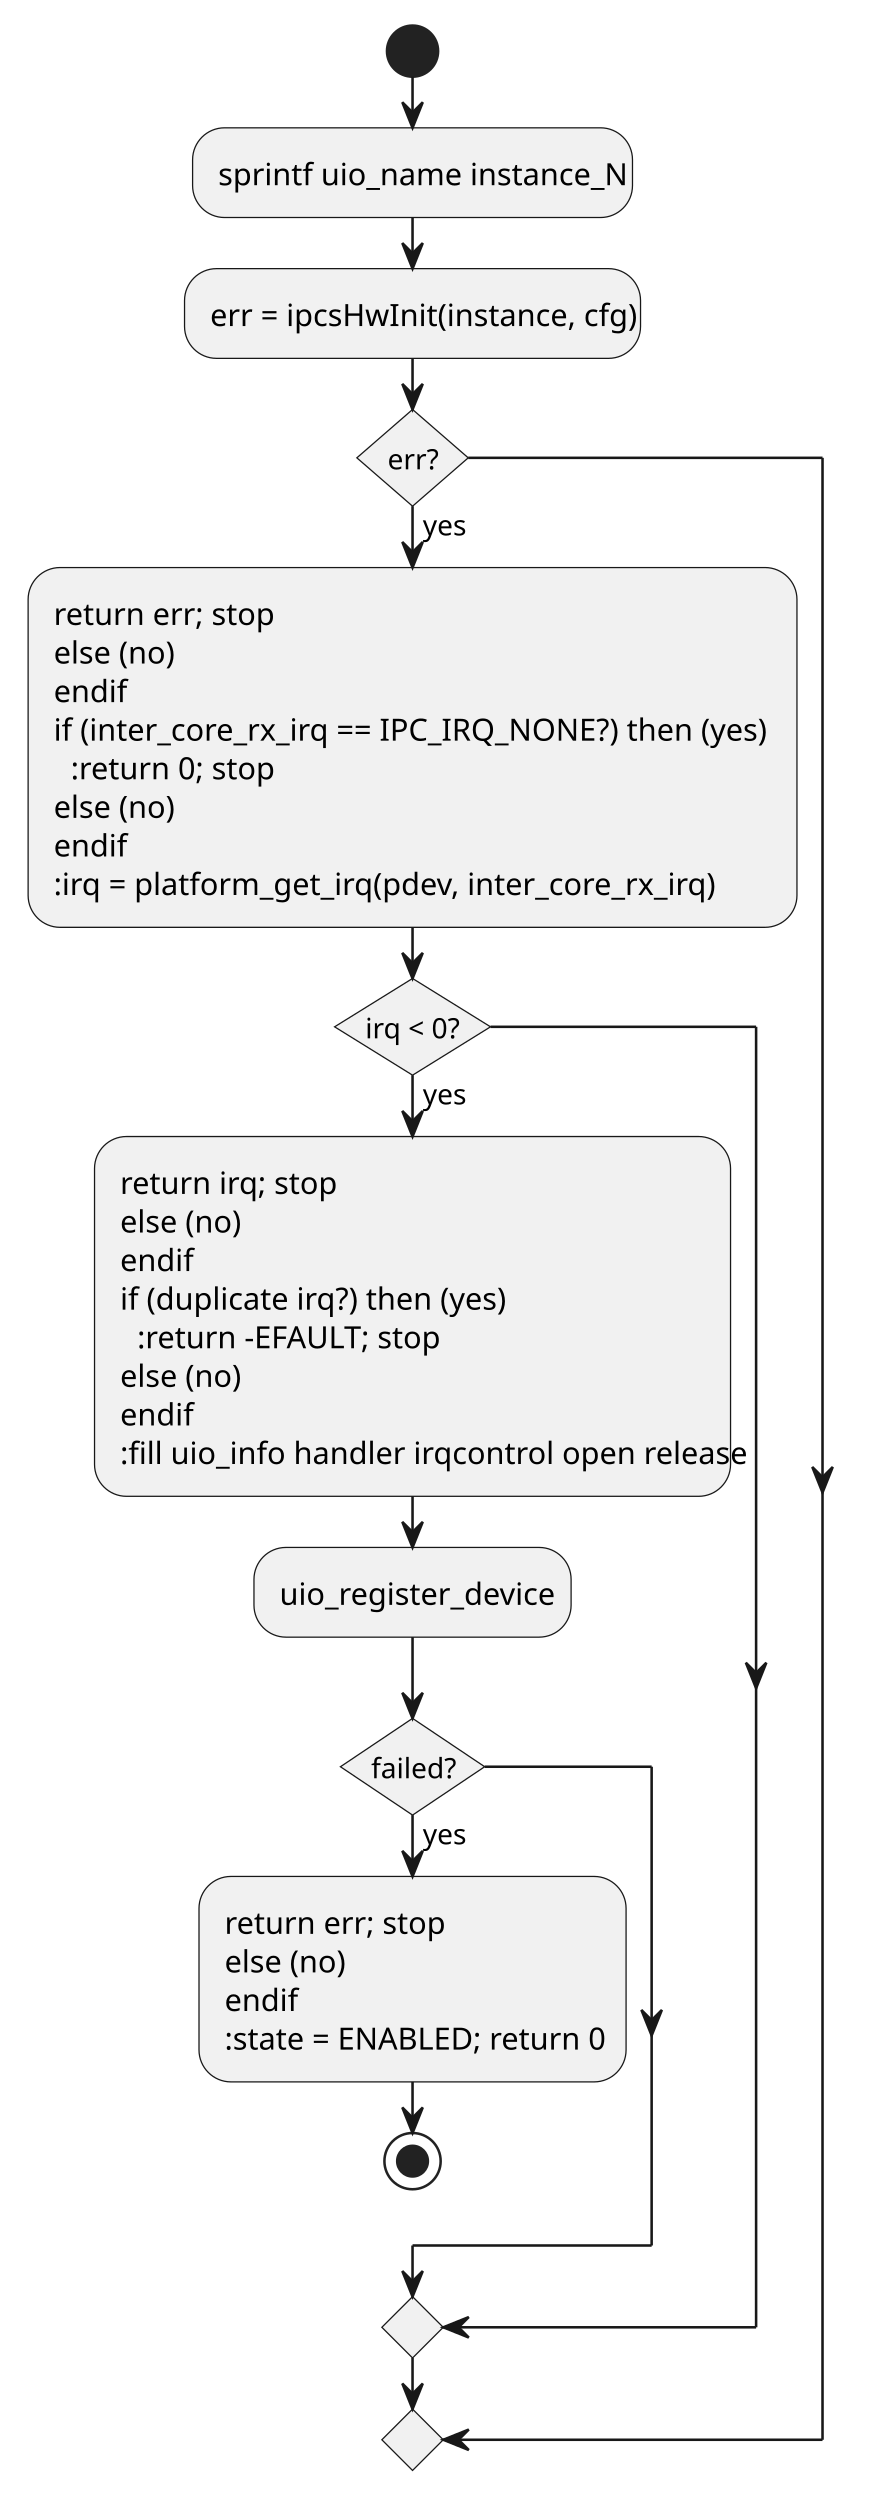
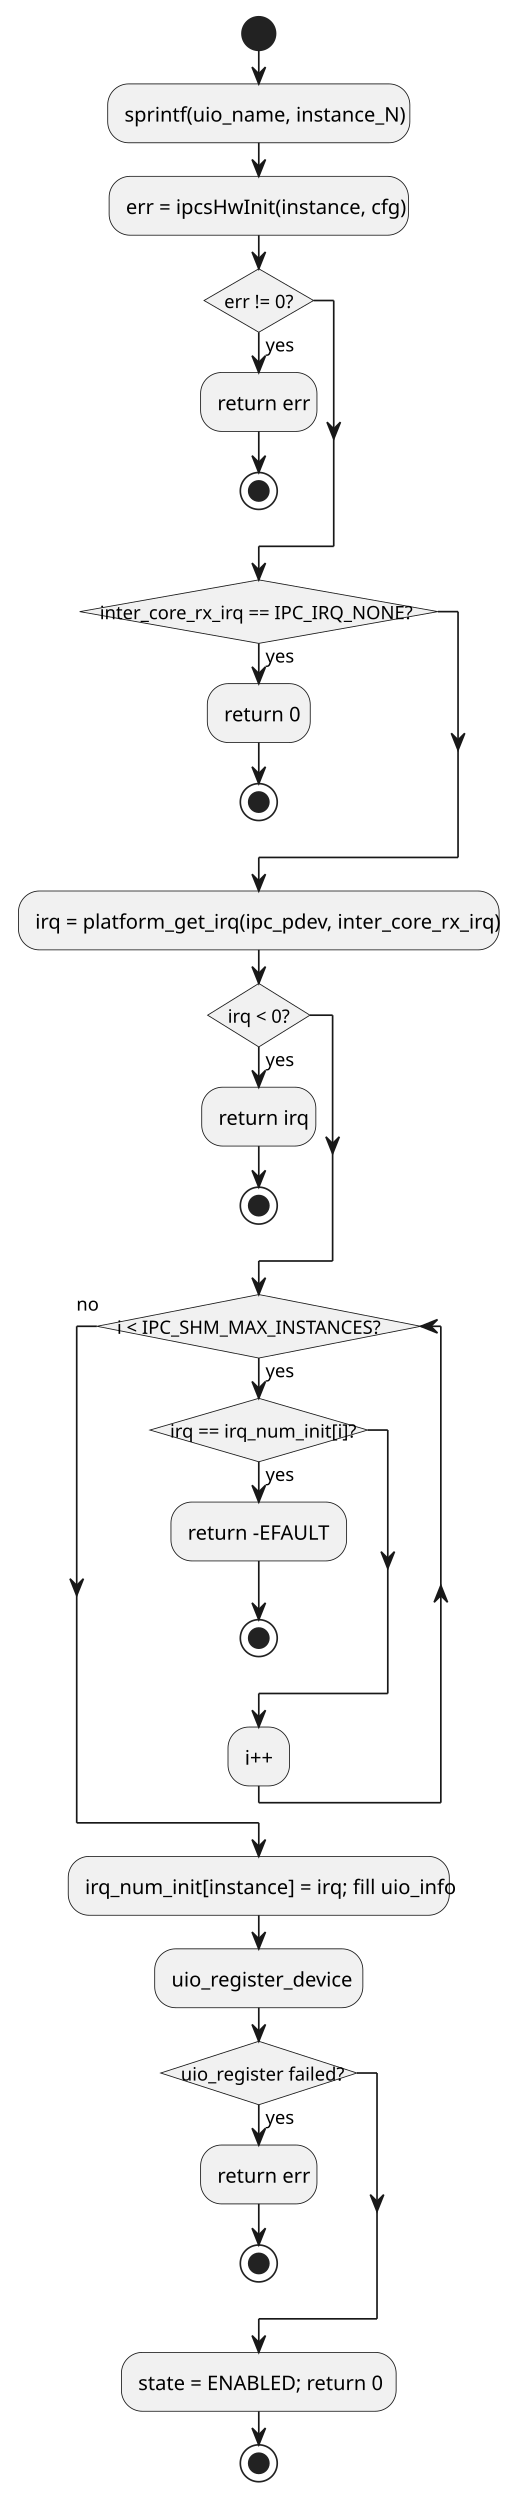
- <svg xmlns="http://www.w3.org/2000/svg" contentStyleType="text/css" data-diagram-type="ACTIVITY" height="978px" preserveAspectRatio="none" style="width:347px;height:978px;background:#FFFFFF;" version="1.1" viewBox="0 0 347 978" width="347px" zoomAndPan="magnify">
+ <svg xmlns="http://www.w3.org/2000/svg" contentStyleType="text/css" data-diagram-type="ACTIVITY" height="1490px" preserveAspectRatio="none" style="width:308px;height:1490px;background:#FFFFFF;" version="1.1" viewBox="0 0 308 1490" width="308px" zoomAndPan="magnify">
  <defs />
  <g>
-     <ellipse cx="161.385" cy="20" fill="#222222" rx="10" ry="10" style="stroke:#222222;stroke-width:1;" />
-     <rect fill="#F1F1F1" height="35.094" rx="12.5" ry="12.5" style="stroke:#181818;stroke-width:0.5;" width="172.086" x="75.342" y="50" />
-     <text fill="#000000" font-family="sans-serif" font-size="12" lengthAdjust="spacing" textLength="152.086" x="85.342" y="72.457">sprintf uio_name instance_N</text>
-     <rect fill="#F1F1F1" height="35.094" rx="12.5" ry="12.5" style="stroke:#181818;stroke-width:0.5;" width="178.385" x="72.192" y="105.094" />
-     <text fill="#000000" font-family="sans-serif" font-size="12" lengthAdjust="spacing" textLength="158.385" x="82.192" y="127.551">err = ipcsHwInit(instance, cfg)</text>
-     <rect fill="#F1F1F1" height="140.75" rx="12.5" ry="12.5" style="stroke:#181818;stroke-width:0.5;" width="300.769" x="11" y="222.023" />
-     <text fill="#000000" font-family="sans-serif" font-size="12" lengthAdjust="spacing" textLength="78.697" x="21" y="244.481">return err; stop</text>
-     <text fill="#000000" font-family="sans-serif" font-size="12" lengthAdjust="spacing" textLength="46.688" x="21" y="259.574">else (no)</text>
-     <text fill="#000000" font-family="sans-serif" font-size="12" lengthAdjust="spacing" textLength="26.021" x="21" y="274.668">endif</text>
-     <text fill="#000000" font-family="sans-serif" font-size="12" lengthAdjust="spacing" textLength="280.769" x="21" y="289.762">if (inter_core_rx_irq == IPC_IRQ_NONE?) then (yes)</text>
-     <text fill="#000000" font-family="sans-serif" font-size="12" lengthAdjust="spacing" textLength="74.039" x="27.668" y="304.856">:return 0; stop</text>
-     <text fill="#000000" font-family="sans-serif" font-size="12" lengthAdjust="spacing" textLength="46.688" x="21" y="319.949">else (no)</text>
-     <text fill="#000000" font-family="sans-serif" font-size="12" lengthAdjust="spacing" textLength="26.021" x="21" y="335.043">endif</text>
-     <text fill="#000000" font-family="sans-serif" font-size="12" lengthAdjust="spacing" textLength="247.781" x="21" y="350.137">:irq = platform_get_irq(pdev, inter_core_rx_irq)</text>
-     <rect fill="#F1F1F1" height="140.75" rx="12.5" ry="12.5" style="stroke:#181818;stroke-width:0.5;" width="248.809" x="36.98" y="444.609" />
-     <text fill="#000000" font-family="sans-serif" font-size="12" lengthAdjust="spacing" textLength="77.367" x="46.98" y="467.066">return irq; stop</text>
-     <text fill="#000000" font-family="sans-serif" font-size="12" lengthAdjust="spacing" textLength="46.688" x="46.98" y="482.16">else (no)</text>
-     <text fill="#000000" font-family="sans-serif" font-size="12" lengthAdjust="spacing" textLength="26.021" x="46.98" y="497.254">endif</text>
-     <text fill="#000000" font-family="sans-serif" font-size="12" lengthAdjust="spacing" textLength="145.394" x="46.98" y="512.348">if (duplicate irq?) then (yes)</text>
-     <text fill="#000000" font-family="sans-serif" font-size="12" lengthAdjust="spacing" textLength="117.369" x="53.648" y="527.441">:return -EFAULT; stop</text>
-     <text fill="#000000" font-family="sans-serif" font-size="12" lengthAdjust="spacing" textLength="46.688" x="46.98" y="542.535">else (no)</text>
-     <text fill="#000000" font-family="sans-serif" font-size="12" lengthAdjust="spacing" textLength="26.021" x="46.98" y="557.629">endif</text>
-     <text fill="#000000" font-family="sans-serif" font-size="12" lengthAdjust="spacing" textLength="228.809" x="46.98" y="572.723">:fill uio_info handler irqcontrol open release</text>
-     <rect fill="#F1F1F1" height="35.094" rx="12.5" ry="12.5" style="stroke:#181818;stroke-width:0.5;" width="124.062" x="99.353" y="605.359" />
-     <text fill="#000000" font-family="sans-serif" font-size="12" lengthAdjust="spacing" textLength="104.062" x="109.353" y="627.816">uio_register_device</text>
-     <rect fill="#F1F1F1" height="80.375" rx="12.5" ry="12.5" style="stroke:#181818;stroke-width:0.5;" width="167.07" x="77.85" y="734.064" />
-     <text fill="#000000" font-family="sans-serif" font-size="12" lengthAdjust="spacing" textLength="78.697" x="87.85" y="756.521">return err; stop</text>
-     <text fill="#000000" font-family="sans-serif" font-size="12" lengthAdjust="spacing" textLength="46.688" x="87.85" y="771.615">else (no)</text>
-     <text fill="#000000" font-family="sans-serif" font-size="12" lengthAdjust="spacing" textLength="26.021" x="87.85" y="786.709">endif</text>
-     <text fill="#000000" font-family="sans-serif" font-size="12" lengthAdjust="spacing" textLength="147.07" x="87.85" y="801.803">:state = ENABLED; return 0</text>
-     <ellipse cx="161.385" cy="845.439" fill="none" rx="11" ry="11" style="stroke:#222222;stroke-width:1;" />
-     <ellipse cx="161.385" cy="845.439" fill="#222222" rx="6" ry="6" style="stroke:#222222;stroke-width:1;" />
-     <polygon fill="#F1F1F1" points="161.385,672.229,189.592,691.146,161.385,710.064,133.178,691.146" style="stroke:#181818;stroke-width:0.5;" />
-     <text fill="#000000" font-family="sans-serif" font-size="11" lengthAdjust="spacing" textLength="17.118" x="165.385" y="721.483">yes</text>
-     <text fill="#000000" font-family="sans-serif" font-size="11" lengthAdjust="spacing" textLength="32.415" x="145.178" y="695.648">failed?</text>
-     <polygon fill="#F1F1F1" points="161.385,382.773,191.883,401.691,161.385,420.609,130.887,401.691" style="stroke:#181818;stroke-width:0.5;" />
-     <text fill="#000000" font-family="sans-serif" font-size="11" lengthAdjust="spacing" textLength="17.118" x="165.385" y="432.028">yes</text>
-     <text fill="#000000" font-family="sans-serif" font-size="11" lengthAdjust="spacing" textLength="36.996" x="142.887" y="406.192">irq &lt; 0?</text>
-     <polygon fill="#F1F1F1" points="161.385,898.439,173.385,910.439,161.385,922.439,149.385,910.439,161.385,898.439" style="stroke:#181818;stroke-width:0.5;" />
-     <polygon fill="#F1F1F1" points="161.385,160.188,183.166,179.106,161.385,198.023,139.604,179.106" style="stroke:#181818;stroke-width:0.5;" />
-     <text fill="#000000" font-family="sans-serif" font-size="11" lengthAdjust="spacing" textLength="17.118" x="165.385" y="209.442">yes</text>
-     <text fill="#000000" font-family="sans-serif" font-size="11" lengthAdjust="spacing" textLength="19.561" x="151.604" y="183.606">err?</text>
-     <polygon fill="#F1F1F1" points="161.385,942.439,173.385,954.439,161.385,966.439,149.385,954.439,161.385,942.439" style="stroke:#181818;stroke-width:0.5;" />
-     <line style="stroke:#181818;stroke-width:1;" x1="161.385" x2="161.385" y1="30" y2="50" />
-     <polygon fill="#181818" points="157.385,40,161.385,50,165.385,40,161.385,44" style="stroke:#181818;stroke-width:1;" />
-     <line style="stroke:#181818;stroke-width:1;" x1="161.385" x2="161.385" y1="85.094" y2="105.094" />
-     <polygon fill="#181818" points="157.385,95.094,161.385,105.094,165.385,95.094,161.385,99.094" style="stroke:#181818;stroke-width:1;" />
-     <line style="stroke:#181818;stroke-width:1;" x1="161.385" x2="161.385" y1="585.359" y2="605.359" />
-     <polygon fill="#181818" points="157.385,595.359,161.385,605.359,165.385,595.359,161.385,599.359" style="stroke:#181818;stroke-width:1;" />
-     <line style="stroke:#181818;stroke-width:1;" x1="161.385" x2="161.385" y1="814.439" y2="834.439" />
-     <polygon fill="#181818" points="157.385,824.439,161.385,834.439,165.385,824.439,161.385,828.439" style="stroke:#181818;stroke-width:1;" />
-     <line style="stroke:#181818;stroke-width:1;" x1="161.385" x2="161.385" y1="710.064" y2="734.064" />
-     <polygon fill="#181818" points="157.385,724.064,161.385,734.064,165.385,724.064,161.385,728.064" style="stroke:#181818;stroke-width:1;" />
-     <line style="stroke:#181818;stroke-width:1;" x1="189.592" x2="254.92" y1="691.146" y2="691.146" />
-     <polygon fill="#181818" points="250.92,786.293,254.92,796.293,258.92,786.293,254.92,790.293" style="stroke:#181818;stroke-width:1;" />
-     <line style="stroke:#181818;stroke-width:1;" x1="254.92" x2="254.92" y1="691.146" y2="878.439" />
-     <line style="stroke:#181818;stroke-width:1;" x1="254.92" x2="161.385" y1="878.439" y2="878.439" />
-     <line style="stroke:#181818;stroke-width:1;" x1="161.385" x2="161.385" y1="878.439" y2="898.439" />
-     <polygon fill="#181818" points="157.385,888.439,161.385,898.439,165.385,888.439,161.385,892.439" style="stroke:#181818;stroke-width:1;" />
-     <line style="stroke:#181818;stroke-width:1;" x1="161.385" x2="161.385" y1="640.453" y2="672.229" />
-     <polygon fill="#181818" points="157.385,662.229,161.385,672.229,165.385,662.229,161.385,666.229" style="stroke:#181818;stroke-width:1;" />
-     <line style="stroke:#181818;stroke-width:1;" x1="161.385" x2="161.385" y1="420.609" y2="444.609" />
-     <polygon fill="#181818" points="157.385,434.609,161.385,444.609,165.385,434.609,161.385,438.609" style="stroke:#181818;stroke-width:1;" />
-     <line style="stroke:#181818;stroke-width:1;" x1="191.883" x2="295.789" y1="401.691" y2="401.691" />
-     <polygon fill="#181818" points="291.789,650.453,295.789,660.453,299.789,650.453,295.789,654.453" style="stroke:#181818;stroke-width:1;" />
-     <line style="stroke:#181818;stroke-width:1;" x1="295.789" x2="295.789" y1="401.691" y2="910.439" />
-     <line style="stroke:#181818;stroke-width:1;" x1="295.789" x2="173.385" y1="910.439" y2="910.439" />
-     <polygon fill="#181818" points="183.385,906.439,173.385,910.439,183.385,914.439,179.385,910.439" style="stroke:#181818;stroke-width:1;" />
-     <line style="stroke:#181818;stroke-width:1;" x1="161.385" x2="161.385" y1="362.773" y2="382.773" />
-     <polygon fill="#181818" points="157.385,372.773,161.385,382.773,165.385,372.773,161.385,376.773" style="stroke:#181818;stroke-width:1;" />
-     <line style="stroke:#181818;stroke-width:1;" x1="161.385" x2="161.385" y1="198.023" y2="222.023" />
-     <polygon fill="#181818" points="157.385,212.023,161.385,222.023,165.385,212.023,161.385,216.023" style="stroke:#181818;stroke-width:1;" />
-     <line style="stroke:#181818;stroke-width:1;" x1="183.166" x2="321.769" y1="179.106" y2="179.106" />
-     <polygon fill="#181818" points="317.769,573.885,321.769,583.885,325.769,573.885,321.769,577.885" style="stroke:#181818;stroke-width:1;" />
-     <line style="stroke:#181818;stroke-width:1;" x1="321.769" x2="321.769" y1="179.106" y2="954.439" />
-     <line style="stroke:#181818;stroke-width:1;" x1="321.769" x2="173.385" y1="954.439" y2="954.439" />
-     <polygon fill="#181818" points="183.385,950.439,173.385,954.439,183.385,958.439,179.385,954.439" style="stroke:#181818;stroke-width:1;" />
-     <line style="stroke:#181818;stroke-width:1;" x1="161.385" x2="161.385" y1="922.439" y2="942.439" />
-     <polygon fill="#181818" points="157.385,932.439,161.385,942.439,165.385,932.439,161.385,936.439" style="stroke:#181818;stroke-width:1;" />
-     <line style="stroke:#181818;stroke-width:1;" x1="161.385" x2="161.385" y1="140.188" y2="160.188" />
-     <polygon fill="#181818" points="157.385,150.188,161.385,160.188,165.385,150.188,161.385,154.188" style="stroke:#181818;stroke-width:1;" />
+     <ellipse cx="154.231" cy="20" fill="#222222" rx="10" ry="10" style="stroke:#222222;stroke-width:1;" />
+     <rect fill="#F1F1F1" height="35.094" rx="12.5" ry="12.5" style="stroke:#181818;stroke-width:0.5;" width="180.078" x="64.191" y="50" />
+     <text fill="#000000" font-family="sans-serif" font-size="12" lengthAdjust="spacing" textLength="160.078" x="74.191" y="72.457">sprintf(uio_name, instance_N)</text>
+     <rect fill="#F1F1F1" height="35.094" rx="12.5" ry="12.5" style="stroke:#181818;stroke-width:0.5;" width="178.385" x="65.038" y="105.094" />
+     <text fill="#000000" font-family="sans-serif" font-size="12" lengthAdjust="spacing" textLength="158.385" x="75.038" y="127.551">err = ipcsHwInit(instance, cfg)</text>
+     <rect fill="#F1F1F1" height="35.094" rx="12.5" ry="12.5" style="stroke:#181818;stroke-width:0.5;" width="69.348" x="119.557" y="222.023" />
+     <text fill="#000000" font-family="sans-serif" font-size="12" lengthAdjust="spacing" textLength="49.348" x="129.557" y="244.481">return err</text>
+     <ellipse cx="154.231" cy="292.611" fill="none" rx="11" ry="11" style="stroke:#222222;stroke-width:1;" />
+     <ellipse cx="154.231" cy="292.611" fill="#222222" rx="6" ry="6" style="stroke:#222222;stroke-width:1;" />
+     <polygon fill="#F1F1F1" points="154.231,160.188,186.866,179.106,154.231,198.023,121.595,179.106" style="stroke:#181818;stroke-width:0.5;" />
+     <text fill="#000000" font-family="sans-serif" font-size="11" lengthAdjust="spacing" textLength="17.118" x="158.231" y="209.442">yes</text>
+     <text fill="#000000" font-family="sans-serif" font-size="11" lengthAdjust="spacing" textLength="41.272" x="133.595" y="183.606">err != 0?</text>
+     <rect fill="#F1F1F1" height="35.094" rx="12.5" ry="12.5" style="stroke:#181818;stroke-width:0.5;" width="61.355" x="123.553" y="407.447" />
+     <text fill="#000000" font-family="sans-serif" font-size="12" lengthAdjust="spacing" textLength="41.355" x="133.553" y="429.904">return 0</text>
+     <ellipse cx="154.231" cy="478.035" fill="none" rx="11" ry="11" style="stroke:#222222;stroke-width:1;" />
+     <ellipse cx="154.231" cy="478.035" fill="#222222" rx="6" ry="6" style="stroke:#222222;stroke-width:1;" />
+     <polygon fill="#F1F1F1" points="154.231,345.611,260.993,364.529,154.231,383.447,47.468,364.529" style="stroke:#181818;stroke-width:0.5;" />
+     <text fill="#000000" font-family="sans-serif" font-size="11" lengthAdjust="spacing" textLength="17.118" x="158.231" y="394.866">yes</text>
+     <text fill="#000000" font-family="sans-serif" font-size="11" lengthAdjust="spacing" textLength="189.524" x="59.468" y="369.03">inter_core_rx_irq == IPC_IRQ_NONE?</text>
+     <rect fill="#F1F1F1" height="35.094" rx="12.5" ry="12.5" style="stroke:#181818;stroke-width:0.5;" width="286.461" x="11" y="531.035" />
+     <text fill="#000000" font-family="sans-serif" font-size="12" lengthAdjust="spacing" textLength="266.461" x="21" y="553.492">irq = platform_get_irq(ipc_pdev, inter_core_rx_irq)</text>
+     <rect fill="#F1F1F1" height="35.094" rx="12.5" ry="12.5" style="stroke:#181818;stroke-width:0.5;" width="68.018" x="120.222" y="647.965" />
+     <text fill="#000000" font-family="sans-serif" font-size="12" lengthAdjust="spacing" textLength="48.018" x="130.222" y="670.422">return irq</text>
+     <ellipse cx="154.231" cy="718.553" fill="none" rx="11" ry="11" style="stroke:#222222;stroke-width:1;" />
+     <ellipse cx="154.231" cy="718.553" fill="#222222" rx="6" ry="6" style="stroke:#222222;stroke-width:1;" />
+     <polygon fill="#F1F1F1" points="154.231,586.129,184.728,605.047,154.231,623.965,123.732,605.047" style="stroke:#181818;stroke-width:0.5;" />
+     <text fill="#000000" font-family="sans-serif" font-size="11" lengthAdjust="spacing" textLength="17.118" x="158.231" y="635.384">yes</text>
+     <text fill="#000000" font-family="sans-serif" font-size="11" lengthAdjust="spacing" textLength="36.996" x="135.732" y="609.548">irq &lt; 0?</text>
+     <rect fill="#F1F1F1" height="35.094" rx="12.5" ry="12.5" style="stroke:#181818;stroke-width:0.5;" width="104.686" x="101.888" y="895.225" />
+     <text fill="#000000" font-family="sans-serif" font-size="12" lengthAdjust="spacing" textLength="84.686" x="111.888" y="917.682">return -EFAULT</text>
+     <ellipse cx="154.231" cy="976.318" fill="none" rx="11" ry="11" style="stroke:#222222;stroke-width:1;" />
+     <ellipse cx="154.231" cy="976.318" fill="#222222" rx="6" ry="6" style="stroke:#222222;stroke-width:1;" />
+     <polygon fill="#F1F1F1" points="154.231,833.389,219.12,852.307,154.231,871.225,89.341,852.307" style="stroke:#181818;stroke-width:0.5;" />
+     <text fill="#000000" font-family="sans-serif" font-size="11" lengthAdjust="spacing" textLength="17.118" x="158.231" y="882.644">yes</text>
+     <text fill="#000000" font-family="sans-serif" font-size="11" lengthAdjust="spacing" textLength="105.778" x="101.341" y="856.808">irq == irq_num_init[i]?</text>
+     <rect fill="#F1F1F1" height="35.094" rx="12.5" ry="12.5" style="stroke:#181818;stroke-width:0.5;" width="36.682" x="135.89" y="1029.318" />
+     <text fill="#000000" font-family="sans-serif" font-size="12" lengthAdjust="spacing" textLength="16.682" x="145.89" y="1051.775">i++</text>
+     <polygon fill="#F1F1F1" points="154.231,771.553,250.742,790.471,154.231,809.389,57.719,790.471" style="stroke:#181818;stroke-width:0.5;" />
+     <text fill="#000000" font-family="sans-serif" font-size="11" lengthAdjust="spacing" textLength="17.118" x="158.231" y="820.808">yes</text>
+     <text fill="#000000" font-family="sans-serif" font-size="11" lengthAdjust="spacing" textLength="169.023" x="69.719" y="794.972">i &lt; IPC_SHM_MAX_INSTANCES?</text>
+     <text fill="#000000" font-family="sans-serif" font-size="11" lengthAdjust="spacing" textLength="12.235" x="45.484" y="781.136">no</text>
+     <rect fill="#F1F1F1" height="35.094" rx="12.5" ry="12.5" style="stroke:#181818;stroke-width:0.5;" width="227.111" x="40.675" y="1106.412" />
+     <text fill="#000000" font-family="sans-serif" font-size="12" lengthAdjust="spacing" textLength="207.111" x="50.675" y="1128.869">irq_num_init[instance] = irq; fill uio_info</text>
+     <rect fill="#F1F1F1" height="35.094" rx="12.5" ry="12.5" style="stroke:#181818;stroke-width:0.5;" width="124.062" x="92.199" y="1161.506" />
+     <text fill="#000000" font-family="sans-serif" font-size="12" lengthAdjust="spacing" textLength="104.062" x="102.199" y="1183.963">uio_register_device</text>
+     <rect fill="#F1F1F1" height="35.094" rx="12.5" ry="12.5" style="stroke:#181818;stroke-width:0.5;" width="69.348" x="119.557" y="1278.436" />
+     <text fill="#000000" font-family="sans-serif" font-size="12" lengthAdjust="spacing" textLength="49.348" x="129.557" y="1300.893">return err</text>
+     <ellipse cx="154.231" cy="1349.023" fill="none" rx="11" ry="11" style="stroke:#222222;stroke-width:1;" />
+     <ellipse cx="154.231" cy="1349.023" fill="#222222" rx="6" ry="6" style="stroke:#222222;stroke-width:1;" />
+     <polygon fill="#F1F1F1" points="154.231,1216.6,212.704,1235.518,154.231,1254.436,95.757,1235.518" style="stroke:#181818;stroke-width:0.5;" />
+     <text fill="#000000" font-family="sans-serif" font-size="11" lengthAdjust="spacing" textLength="17.118" x="158.231" y="1265.854">yes</text>
+     <text fill="#000000" font-family="sans-serif" font-size="11" lengthAdjust="spacing" textLength="92.947" x="107.757" y="1240.019">uio_register failed?</text>
+     <rect fill="#F1F1F1" height="35.094" rx="12.5" ry="12.5" style="stroke:#181818;stroke-width:0.5;" width="163.736" x="72.362" y="1402.023" />
+     <text fill="#000000" font-family="sans-serif" font-size="12" lengthAdjust="spacing" textLength="143.736" x="82.362" y="1424.48">state = ENABLED; return 0</text>
+     <ellipse cx="154.231" cy="1468.117" fill="none" rx="11" ry="11" style="stroke:#222222;stroke-width:1;" />
+     <ellipse cx="154.231" cy="1468.117" fill="#222222" rx="6" ry="6" style="stroke:#222222;stroke-width:1;" />
+     <line style="stroke:#181818;stroke-width:1;" x1="154.231" x2="154.231" y1="30" y2="50" />
+     <polygon fill="#181818" points="150.231,40,154.231,50,158.231,40,154.231,44" style="stroke:#181818;stroke-width:1;" />
+     <line style="stroke:#181818;stroke-width:1;" x1="154.231" x2="154.231" y1="85.094" y2="105.094" />
+     <polygon fill="#181818" points="150.231,95.094,154.231,105.094,158.231,95.094,154.231,99.094" style="stroke:#181818;stroke-width:1;" />
+     <line style="stroke:#181818;stroke-width:1;" x1="154.231" x2="154.231" y1="257.117" y2="281.611" />
+     <polygon fill="#181818" points="150.231,271.611,154.231,281.611,158.231,271.611,154.231,275.611" style="stroke:#181818;stroke-width:1;" />
+     <line style="stroke:#181818;stroke-width:1;" x1="154.231" x2="154.231" y1="198.023" y2="222.023" />
+     <polygon fill="#181818" points="150.231,212.023,154.231,222.023,158.231,212.023,154.231,216.023" style="stroke:#181818;stroke-width:1;" />
+     <line style="stroke:#181818;stroke-width:1;" x1="186.866" x2="198.904" y1="179.106" y2="179.106" />
+     <polygon fill="#181818" points="194.904,251.611,198.904,261.611,202.904,251.611,198.904,255.611" style="stroke:#181818;stroke-width:1;" />
+     <line style="stroke:#181818;stroke-width:1;" x1="198.904" x2="198.904" y1="179.106" y2="325.611" />
+     <line style="stroke:#181818;stroke-width:1;" x1="198.904" x2="154.231" y1="325.611" y2="325.611" />
+     <line style="stroke:#181818;stroke-width:1;" x1="154.231" x2="154.231" y1="325.611" y2="345.611" />
+     <polygon fill="#181818" points="150.231,335.611,154.231,345.611,158.231,335.611,154.231,339.611" style="stroke:#181818;stroke-width:1;" />
+     <line style="stroke:#181818;stroke-width:1;" x1="154.231" x2="154.231" y1="140.188" y2="160.188" />
+     <polygon fill="#181818" points="150.231,150.188,154.231,160.188,158.231,150.188,154.231,154.188" style="stroke:#181818;stroke-width:1;" />
+     <line style="stroke:#181818;stroke-width:1;" x1="154.231" x2="154.231" y1="442.541" y2="467.035" />
+     <polygon fill="#181818" points="150.231,457.035,154.231,467.035,158.231,457.035,154.231,461.035" style="stroke:#181818;stroke-width:1;" />
+     <line style="stroke:#181818;stroke-width:1;" x1="154.231" x2="154.231" y1="383.447" y2="407.447" />
+     <polygon fill="#181818" points="150.231,397.447,154.231,407.447,158.231,397.447,154.231,401.447" style="stroke:#181818;stroke-width:1;" />
+     <line style="stroke:#181818;stroke-width:1;" x1="260.993" x2="272.993" y1="364.529" y2="364.529" />
+     <polygon fill="#181818" points="268.993,437.035,272.993,447.035,276.993,437.035,272.993,441.035" style="stroke:#181818;stroke-width:1;" />
+     <line style="stroke:#181818;stroke-width:1;" x1="272.993" x2="272.993" y1="364.529" y2="511.035" />
+     <line style="stroke:#181818;stroke-width:1;" x1="272.993" x2="154.231" y1="511.035" y2="511.035" />
+     <line style="stroke:#181818;stroke-width:1;" x1="154.231" x2="154.231" y1="511.035" y2="531.035" />
+     <polygon fill="#181818" points="150.231,521.035,154.231,531.035,158.231,521.035,154.231,525.035" style="stroke:#181818;stroke-width:1;" />
+     <line style="stroke:#181818;stroke-width:1;" x1="154.231" x2="154.231" y1="683.059" y2="707.553" />
+     <polygon fill="#181818" points="150.231,697.553,154.231,707.553,158.231,697.553,154.231,701.553" style="stroke:#181818;stroke-width:1;" />
+     <line style="stroke:#181818;stroke-width:1;" x1="154.231" x2="154.231" y1="623.965" y2="647.965" />
+     <polygon fill="#181818" points="150.231,637.965,154.231,647.965,158.231,637.965,154.231,641.965" style="stroke:#181818;stroke-width:1;" />
+     <line style="stroke:#181818;stroke-width:1;" x1="184.728" x2="198.239" y1="605.047" y2="605.047" />
+     <polygon fill="#181818" points="194.239,677.553,198.239,687.553,202.239,677.553,198.239,681.553" style="stroke:#181818;stroke-width:1;" />
+     <line style="stroke:#181818;stroke-width:1;" x1="198.239" x2="198.239" y1="605.047" y2="751.553" />
+     <line style="stroke:#181818;stroke-width:1;" x1="198.239" x2="154.231" y1="751.553" y2="751.553" />
+     <line style="stroke:#181818;stroke-width:1;" x1="154.231" x2="154.231" y1="751.553" y2="771.553" />
+     <polygon fill="#181818" points="150.231,761.553,154.231,771.553,158.231,761.553,154.231,765.553" style="stroke:#181818;stroke-width:1;" />
+     <line style="stroke:#181818;stroke-width:1;" x1="154.231" x2="154.231" y1="566.129" y2="586.129" />
+     <polygon fill="#181818" points="150.231,576.129,154.231,586.129,158.231,576.129,154.231,580.129" style="stroke:#181818;stroke-width:1;" />
+     <line style="stroke:#181818;stroke-width:1;" x1="154.231" x2="154.231" y1="930.318" y2="965.318" />
+     <polygon fill="#181818" points="150.231,955.318,154.231,965.318,158.231,955.318,154.231,959.318" style="stroke:#181818;stroke-width:1;" />
+     <line style="stroke:#181818;stroke-width:1;" x1="154.231" x2="154.231" y1="871.225" y2="895.225" />
+     <polygon fill="#181818" points="150.231,885.225,154.231,895.225,158.231,885.225,154.231,889.225" style="stroke:#181818;stroke-width:1;" />
+     <line style="stroke:#181818;stroke-width:1;" x1="219.12" x2="231.12" y1="852.307" y2="852.307" />
+     <polygon fill="#181818" points="227.12,924.812,231.12,934.812,235.12,924.812,231.12,928.812" style="stroke:#181818;stroke-width:1;" />
+     <line style="stroke:#181818;stroke-width:1;" x1="231.12" x2="231.12" y1="852.307" y2="1009.318" />
+     <line style="stroke:#181818;stroke-width:1;" x1="231.12" x2="154.231" y1="1009.318" y2="1009.318" />
+     <line style="stroke:#181818;stroke-width:1;" x1="154.231" x2="154.231" y1="1009.318" y2="1029.318" />
+     <polygon fill="#181818" points="150.231,1019.318,154.231,1029.318,158.231,1019.318,154.231,1023.318" style="stroke:#181818;stroke-width:1;" />
+     <line style="stroke:#181818;stroke-width:1;" x1="154.231" x2="154.231" y1="809.389" y2="833.389" />
+     <polygon fill="#181818" points="150.231,823.389,154.231,833.389,158.231,823.389,154.231,827.389" style="stroke:#181818;stroke-width:1;" />
+     <line style="stroke:#181818;stroke-width:1;" x1="154.231" x2="154.231" y1="1064.412" y2="1074.412" />
+     <line style="stroke:#181818;stroke-width:1;" x1="154.231" x2="262.742" y1="1074.412" y2="1074.412" />
+     <polygon fill="#181818" points="258.742,954.941,262.742,944.941,266.742,954.941,262.742,950.941" style="stroke:#181818;stroke-width:1;" />
+     <line style="stroke:#181818;stroke-width:1;" x1="262.742" x2="262.742" y1="790.471" y2="1074.412" />
+     <line style="stroke:#181818;stroke-width:1;" x1="262.742" x2="250.742" y1="790.471" y2="790.471" />
+     <polygon fill="#181818" points="260.742,786.471,250.742,790.471,260.742,794.471,256.742,790.471" style="stroke:#181818;stroke-width:1;" />
+     <line style="stroke:#181818;stroke-width:1;" x1="57.719" x2="45.719" y1="790.471" y2="790.471" />
+     <polygon fill="#181818" points="41.719,940.941,45.719,950.941,49.719,940.941,45.719,944.941" style="stroke:#181818;stroke-width:1;" />
+     <line style="stroke:#181818;stroke-width:1;" x1="45.719" x2="45.719" y1="790.471" y2="1086.412" />
+     <line style="stroke:#181818;stroke-width:1;" x1="45.719" x2="154.231" y1="1086.412" y2="1086.412" />
+     <line style="stroke:#181818;stroke-width:1;" x1="154.231" x2="154.231" y1="1086.412" y2="1106.412" />
+     <polygon fill="#181818" points="150.231,1096.412,154.231,1106.412,158.231,1096.412,154.231,1100.412" style="stroke:#181818;stroke-width:1;" />
+     <line style="stroke:#181818;stroke-width:1;" x1="154.231" x2="154.231" y1="1141.506" y2="1161.506" />
+     <polygon fill="#181818" points="150.231,1151.506,154.231,1161.506,158.231,1151.506,154.231,1155.506" style="stroke:#181818;stroke-width:1;" />
+     <line style="stroke:#181818;stroke-width:1;" x1="154.231" x2="154.231" y1="1313.529" y2="1338.023" />
+     <polygon fill="#181818" points="150.231,1328.023,154.231,1338.023,158.231,1328.023,154.231,1332.023" style="stroke:#181818;stroke-width:1;" />
+     <line style="stroke:#181818;stroke-width:1;" x1="154.231" x2="154.231" y1="1254.436" y2="1278.436" />
+     <polygon fill="#181818" points="150.231,1268.436,154.231,1278.436,158.231,1268.436,154.231,1272.436" style="stroke:#181818;stroke-width:1;" />
+     <line style="stroke:#181818;stroke-width:1;" x1="212.704" x2="224.704" y1="1235.518" y2="1235.518" />
+     <polygon fill="#181818" points="220.704,1308.023,224.704,1318.023,228.704,1308.023,224.704,1312.023" style="stroke:#181818;stroke-width:1;" />
+     <line style="stroke:#181818;stroke-width:1;" x1="224.704" x2="224.704" y1="1235.518" y2="1382.023" />
+     <line style="stroke:#181818;stroke-width:1;" x1="224.704" x2="154.231" y1="1382.023" y2="1382.023" />
+     <line style="stroke:#181818;stroke-width:1;" x1="154.231" x2="154.231" y1="1382.023" y2="1402.023" />
+     <polygon fill="#181818" points="150.231,1392.023,154.231,1402.023,158.231,1392.023,154.231,1396.023" style="stroke:#181818;stroke-width:1;" />
+     <line style="stroke:#181818;stroke-width:1;" x1="154.231" x2="154.231" y1="1196.6" y2="1216.6" />
+     <polygon fill="#181818" points="150.231,1206.6,154.231,1216.6,158.231,1206.6,154.231,1210.6" style="stroke:#181818;stroke-width:1;" />
+     <line style="stroke:#181818;stroke-width:1;" x1="154.231" x2="154.231" y1="1437.117" y2="1457.117" />
+     <polygon fill="#181818" points="150.231,1447.117,154.231,1457.117,158.231,1447.117,154.231,1451.117" style="stroke:#181818;stroke-width:1;" />
  </g>
</svg>
